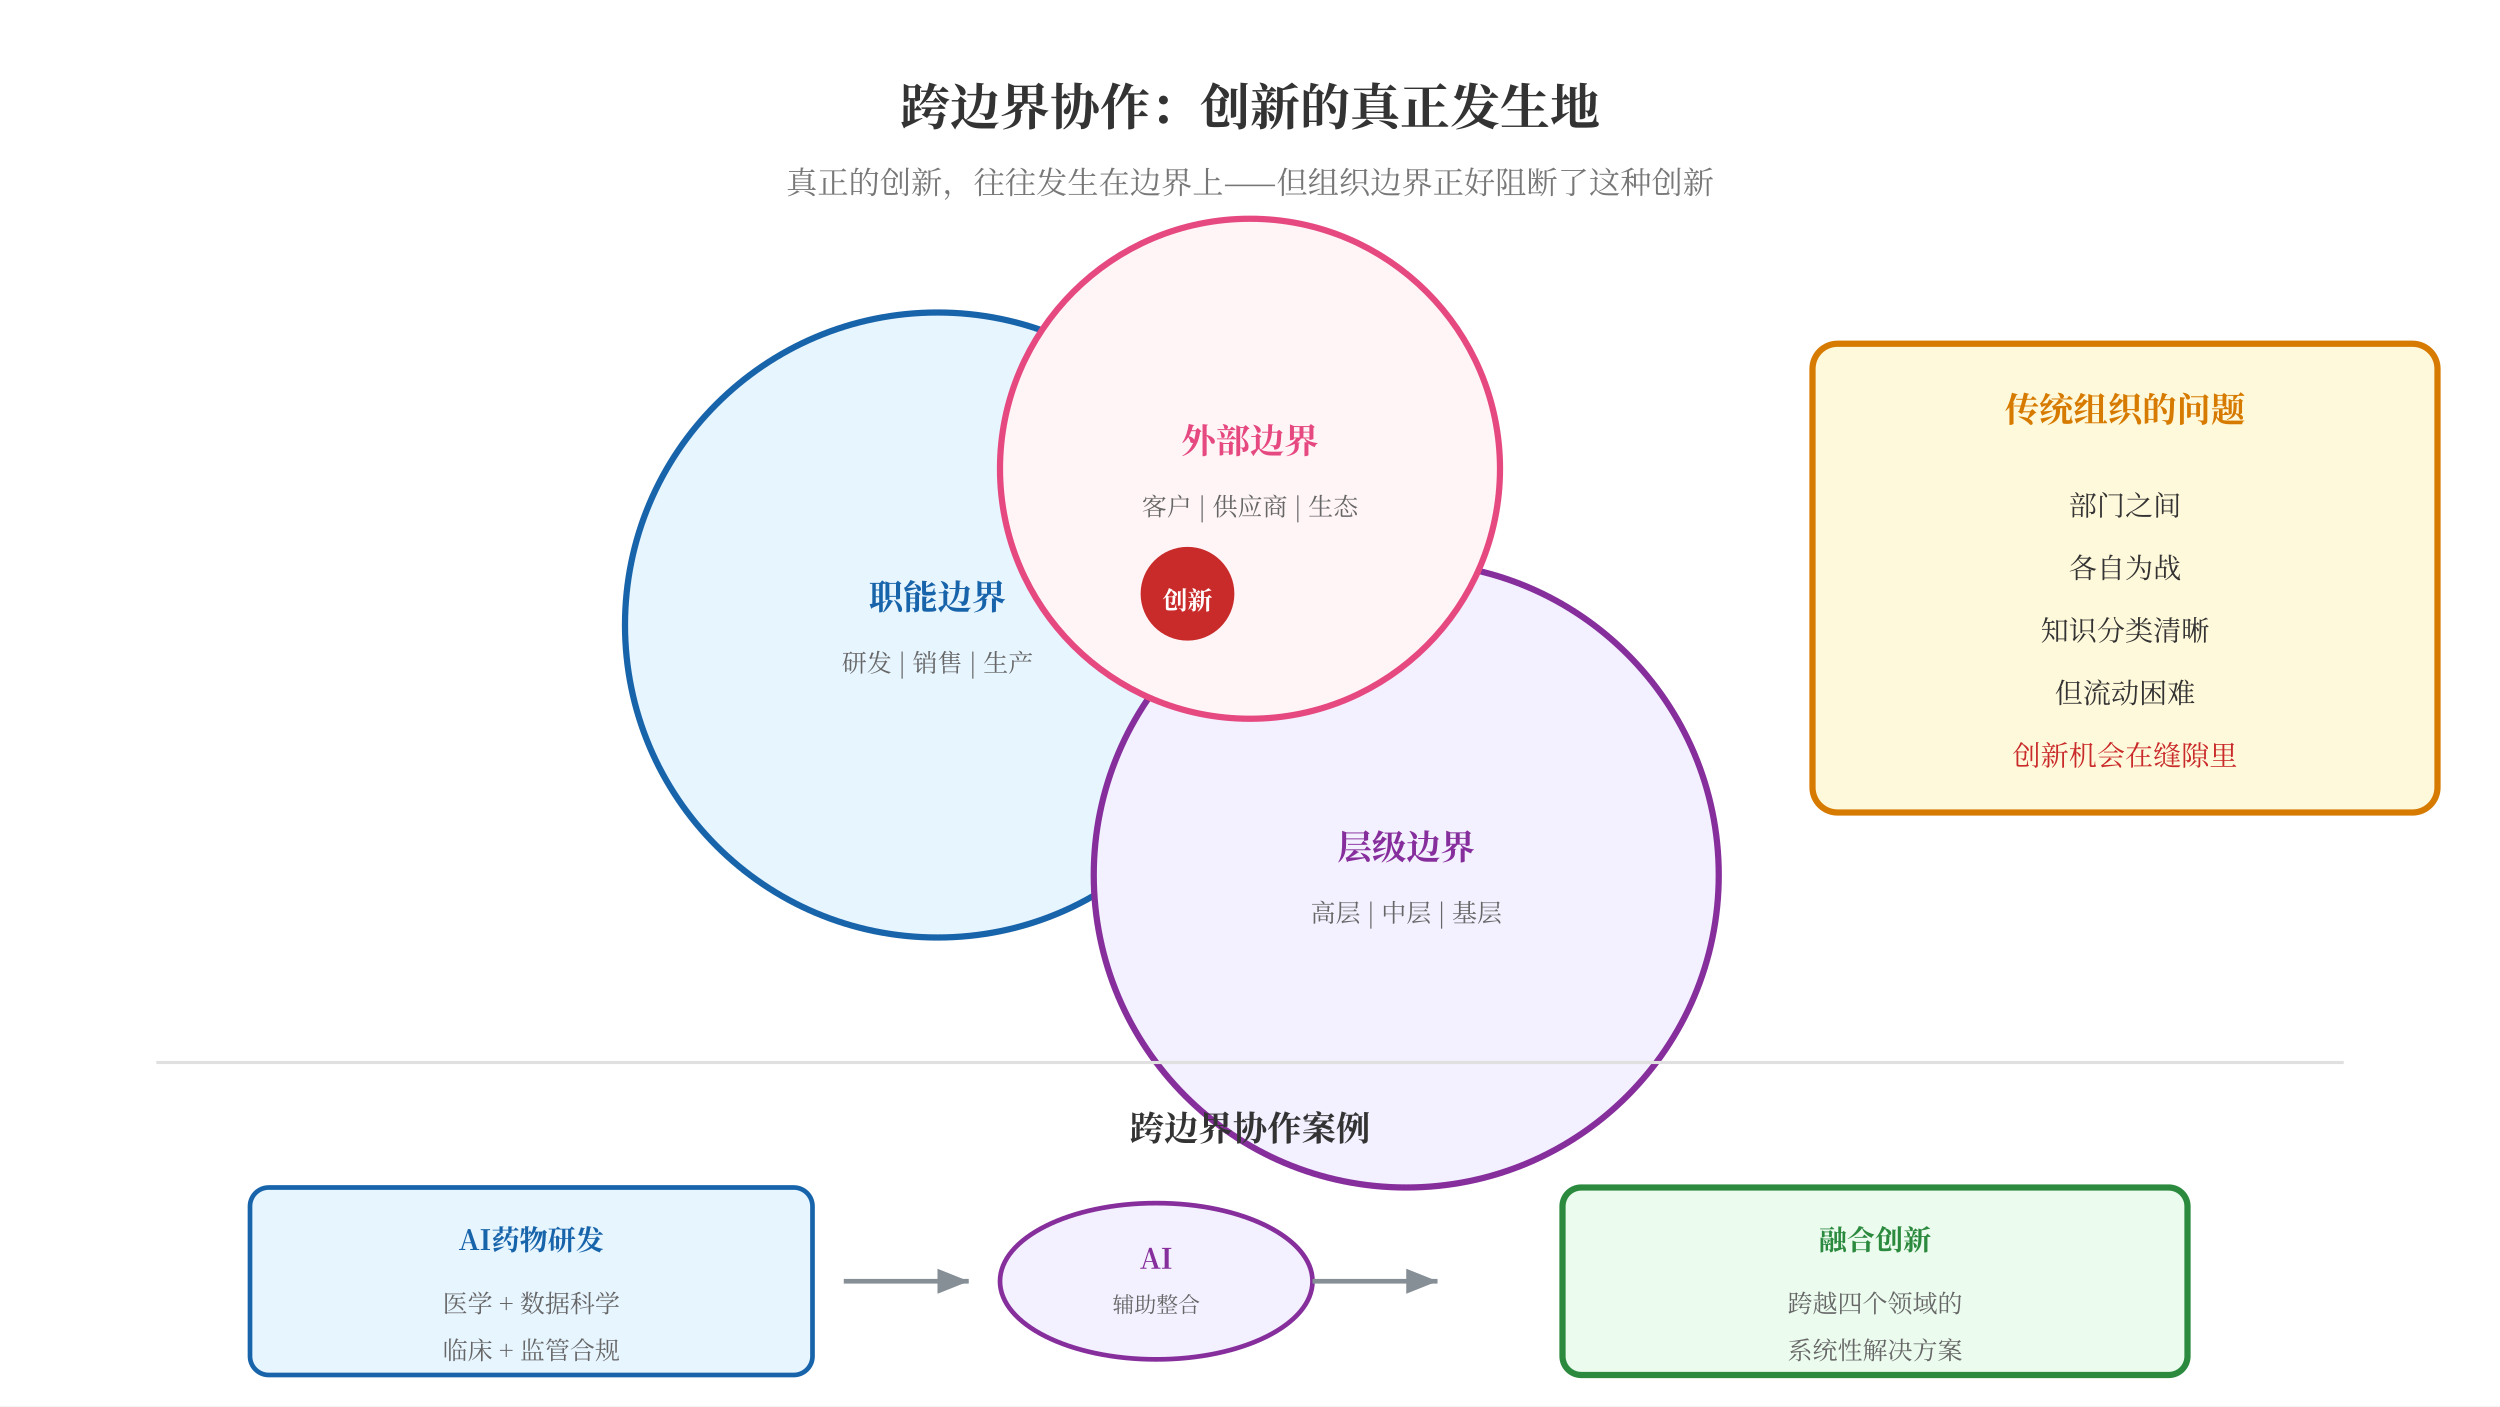
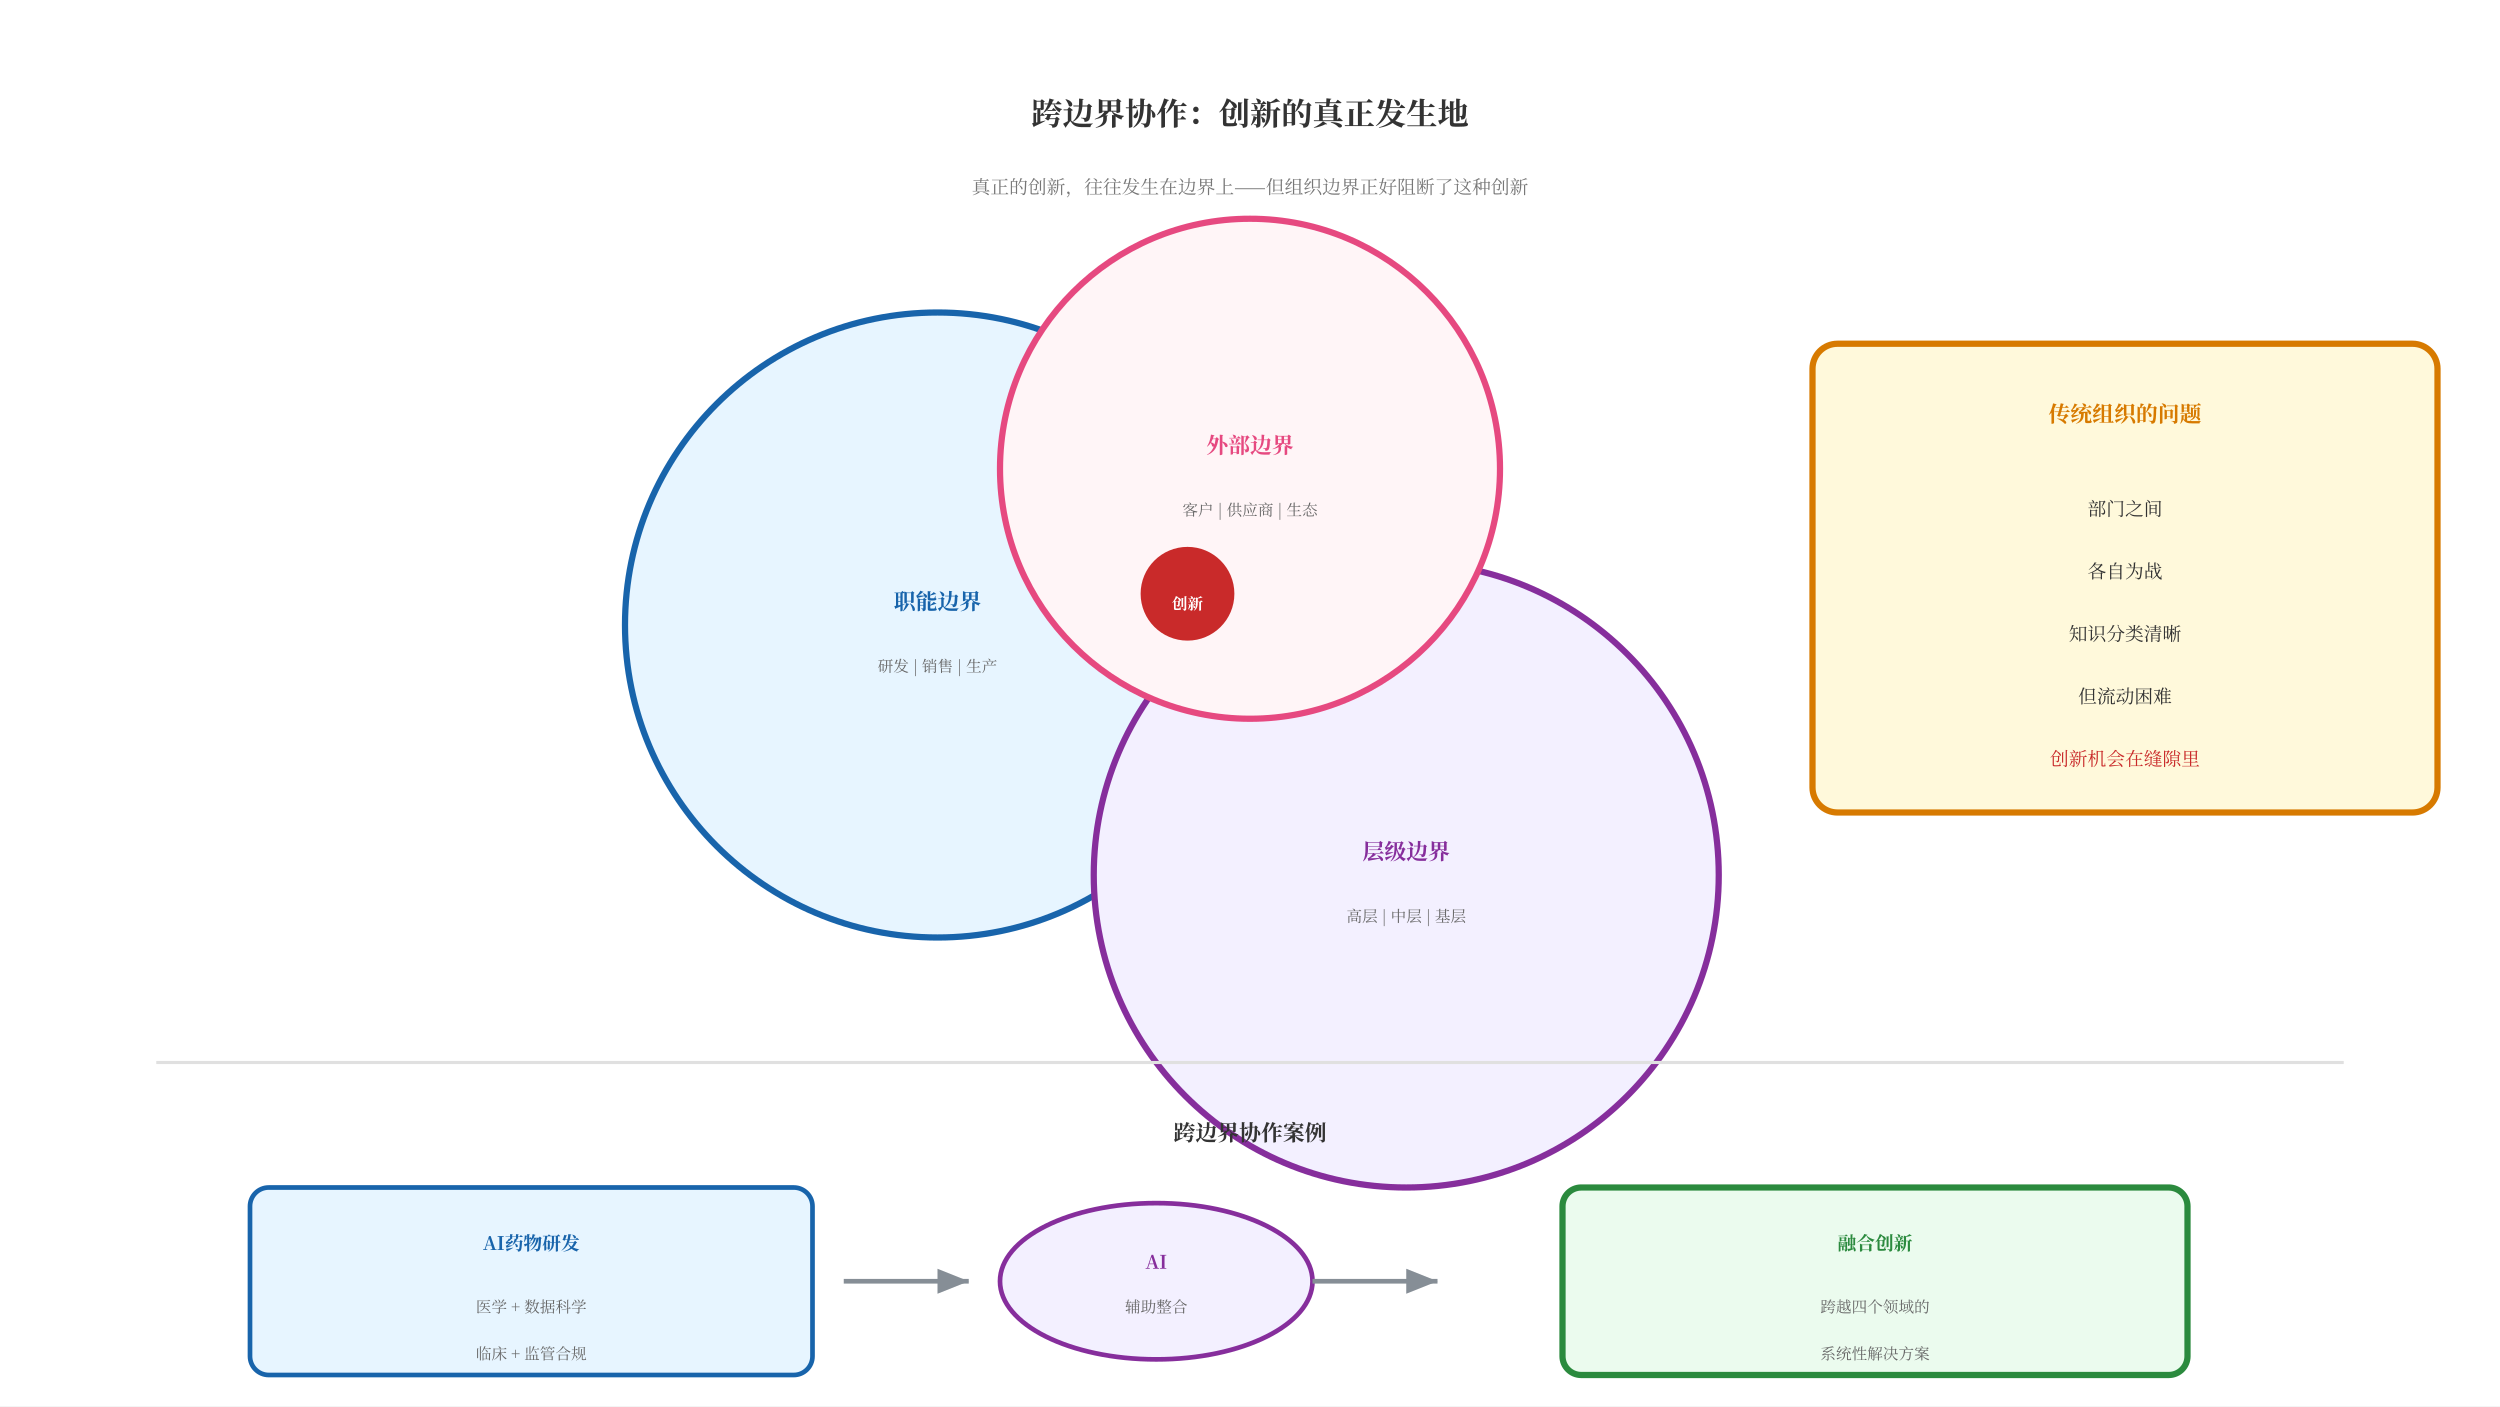
<svg xmlns="http://www.w3.org/2000/svg" viewBox="0 0 800 450" style="font-family: 'Noto Serif CJK SC', serif; background: #fefefe;">
  <rect width="800" height="450" fill="white" />
-   <text x="400" y="40" text-anchor="middle" font-size="16" font-weight="bold" fill="#333">跨边界协作：创新的真正发生地</text>
-   <text x="400" y="62" text-anchor="middle" font-size="10" fill="#777">真正的创新，往往发生在边界上——但组织边界正好阻断了这种创新</text>
+   <text x="400" y="40" text-anchor="middle" font-size="10" font-weight="bold" fill="#333">跨边界协作：创新的真正发生地</text>
+   <text x="400" y="62" text-anchor="middle" font-size="6" fill="#777">真正的创新，往往发生在边界上——但组织边界正好阻断了这种创新</text>
  <circle cx="300" cy="200" r="100" fill="#e7f5ff" stroke="#1864ab" stroke-width="2" />
-   <text x="300" y="195" text-anchor="middle" font-size="11" font-weight="bold" fill="#1864ab">职能边界</text>
-   <text x="300" y="215" text-anchor="middle" font-size="8" fill="#666">研发 | 销售 | 生产</text>
+   <text x="300" y="195" text-anchor="middle" font-size="7" font-weight="bold" fill="#1864ab">职能边界</text>
+   <text x="300" y="215" text-anchor="middle" font-size="5" fill="#666">研发 | 销售 | 生产</text>
  <circle cx="450" cy="280" r="100" fill="#f3f0ff" stroke="#862e9c" stroke-width="2" />
-   <text x="450" y="275" text-anchor="middle" font-size="11" font-weight="bold" fill="#862e9c">层级边界</text>
-   <text x="450" y="295" text-anchor="middle" font-size="8" fill="#666">高层 | 中层 | 基层</text>
+   <text x="450" y="275" text-anchor="middle" font-size="7" font-weight="bold" fill="#862e9c">层级边界</text>
+   <text x="450" y="295" text-anchor="middle" font-size="5" fill="#666">高层 | 中层 | 基层</text>
  <circle cx="400" cy="150" r="80" fill="#fff5f7" stroke="#e64980" stroke-width="2" />
-   <text x="400" y="145" text-anchor="middle" font-size="11" font-weight="bold" fill="#e64980">外部边界</text>
-   <text x="400" y="165" text-anchor="middle" font-size="8" fill="#666">客户 | 供应商 | 生态</text>
+   <text x="400" y="145" text-anchor="middle" font-size="7" font-weight="bold" fill="#e64980">外部边界</text>
+   <text x="400" y="165" text-anchor="middle" font-size="5" fill="#666">客户 | 供应商 | 生态</text>
  <circle cx="380" cy="190" r="15" fill="#c92a2a" />
-   <text x="380" y="195" text-anchor="middle" font-size="8" font-weight="bold" fill="white">创新</text>
+   <text x="380" y="195" text-anchor="middle" font-size="5" font-weight="bold" fill="white">创新</text>
  <rect x="580" y="110" width="200" height="150" rx="8" fill="#fff9db" stroke="#d77a00" stroke-width="2" />
-   <text x="680" y="135" text-anchor="middle" font-size="11" font-weight="bold" fill="#d77a00">传统组织的问题</text>
-   <text x="680" y="165" text-anchor="middle" font-size="9" fill="#333">部门之间</text>
-   <text x="680" y="185" text-anchor="middle" font-size="9" fill="#333">各自为战</text>
-   <text x="680" y="205" text-anchor="middle" font-size="9" fill="#333">知识分类清晰</text>
-   <text x="680" y="225" text-anchor="middle" font-size="9" fill="#333">但流动困难</text>
-   <text x="680" y="245" text-anchor="middle" font-size="9" fill="#c92a2a">创新机会在缝隙里</text>
+   <text x="680" y="135" text-anchor="middle" font-size="7" font-weight="bold" fill="#d77a00">传统组织的问题</text>
+   <text x="680" y="165" text-anchor="middle" font-size="6" fill="#333">部门之间</text>
+   <text x="680" y="185" text-anchor="middle" font-size="6" fill="#333">各自为战</text>
+   <text x="680" y="205" text-anchor="middle" font-size="6" fill="#333">知识分类清晰</text>
+   <text x="680" y="225" text-anchor="middle" font-size="6" fill="#333">但流动困难</text>
+   <text x="680" y="245" text-anchor="middle" font-size="6" fill="#c92a2a">创新机会在缝隙里</text>
  <line x1="50" y1="340" x2="750" y2="340" stroke="#e0e0e0" stroke-width="1" />
-   <text x="400" y="365" text-anchor="middle" font-size="11" font-weight="bold" fill="#333">跨边界协作案例</text>
+   <text x="400" y="365" text-anchor="middle" font-size="7" font-weight="bold" fill="#333">跨边界协作案例</text>
  <rect x="80" y="380" width="180" height="60" rx="6" fill="#e7f5ff" stroke="#1864ab" stroke-width="1.5" />
-   <text x="170" y="400" text-anchor="middle" font-size="9" font-weight="bold" fill="#1864ab">AI药物研发</text>
-   <text x="170" y="420" text-anchor="middle" font-size="8" fill="#666">医学 + 数据科学</text>
-   <text x="170" y="435" text-anchor="middle" font-size="8" fill="#666">临床 + 监管合规</text>
+   <text x="170" y="400" text-anchor="middle" font-size="6" font-weight="bold" fill="#1864ab">AI药物研发</text>
+   <text x="170" y="420" text-anchor="middle" font-size="5" fill="#666">医学 + 数据科学</text>
+   <text x="170" y="435" text-anchor="middle" font-size="5" fill="#666">临床 + 监管合规</text>
  <path d="M270 410 L310 410" fill="none" stroke="#868e96" stroke-width="1.5" />
  <polygon points="310,410 300,406 300,414" fill="#868e96" />
  <ellipse cx="370" cy="410" rx="50" ry="25" fill="#f3f0ff" stroke="#862e9c" stroke-width="1.5" />
-   <text x="370" y="406" text-anchor="middle" font-size="9" font-weight="bold" fill="#862e9c">AI</text>
-   <text x="370" y="420" text-anchor="middle" font-size="7" fill="#666">辅助整合</text>
+   <text x="370" y="406" text-anchor="middle" font-size="6" font-weight="bold" fill="#862e9c">AI</text>
+   <text x="370" y="420" text-anchor="middle" font-size="5" fill="#666">辅助整合</text>
  <path d="M420 410 L460 410" fill="none" stroke="#868e96" stroke-width="1.5" />
  <polygon points="460,410 450,406 450,414" fill="#868e96" />
  <rect x="500" y="380" width="200" height="60" rx="6" fill="#ebfbee" stroke="#2b8a3e" stroke-width="2" />
-   <text x="600" y="400" text-anchor="middle" font-size="9" font-weight="bold" fill="#2b8a3e">融合创新</text>
-   <text x="600" y="420" text-anchor="middle" font-size="8" fill="#666">跨越四个领域的</text>
-   <text x="600" y="435" text-anchor="middle" font-size="8" fill="#666">系统性解决方案</text>
+   <text x="600" y="400" text-anchor="middle" font-size="6" font-weight="bold" fill="#2b8a3e">融合创新</text>
+   <text x="600" y="420" text-anchor="middle" font-size="5" fill="#666">跨越四个领域的</text>
+   <text x="600" y="435" text-anchor="middle" font-size="5" fill="#666">系统性解决方案</text>
</svg>
